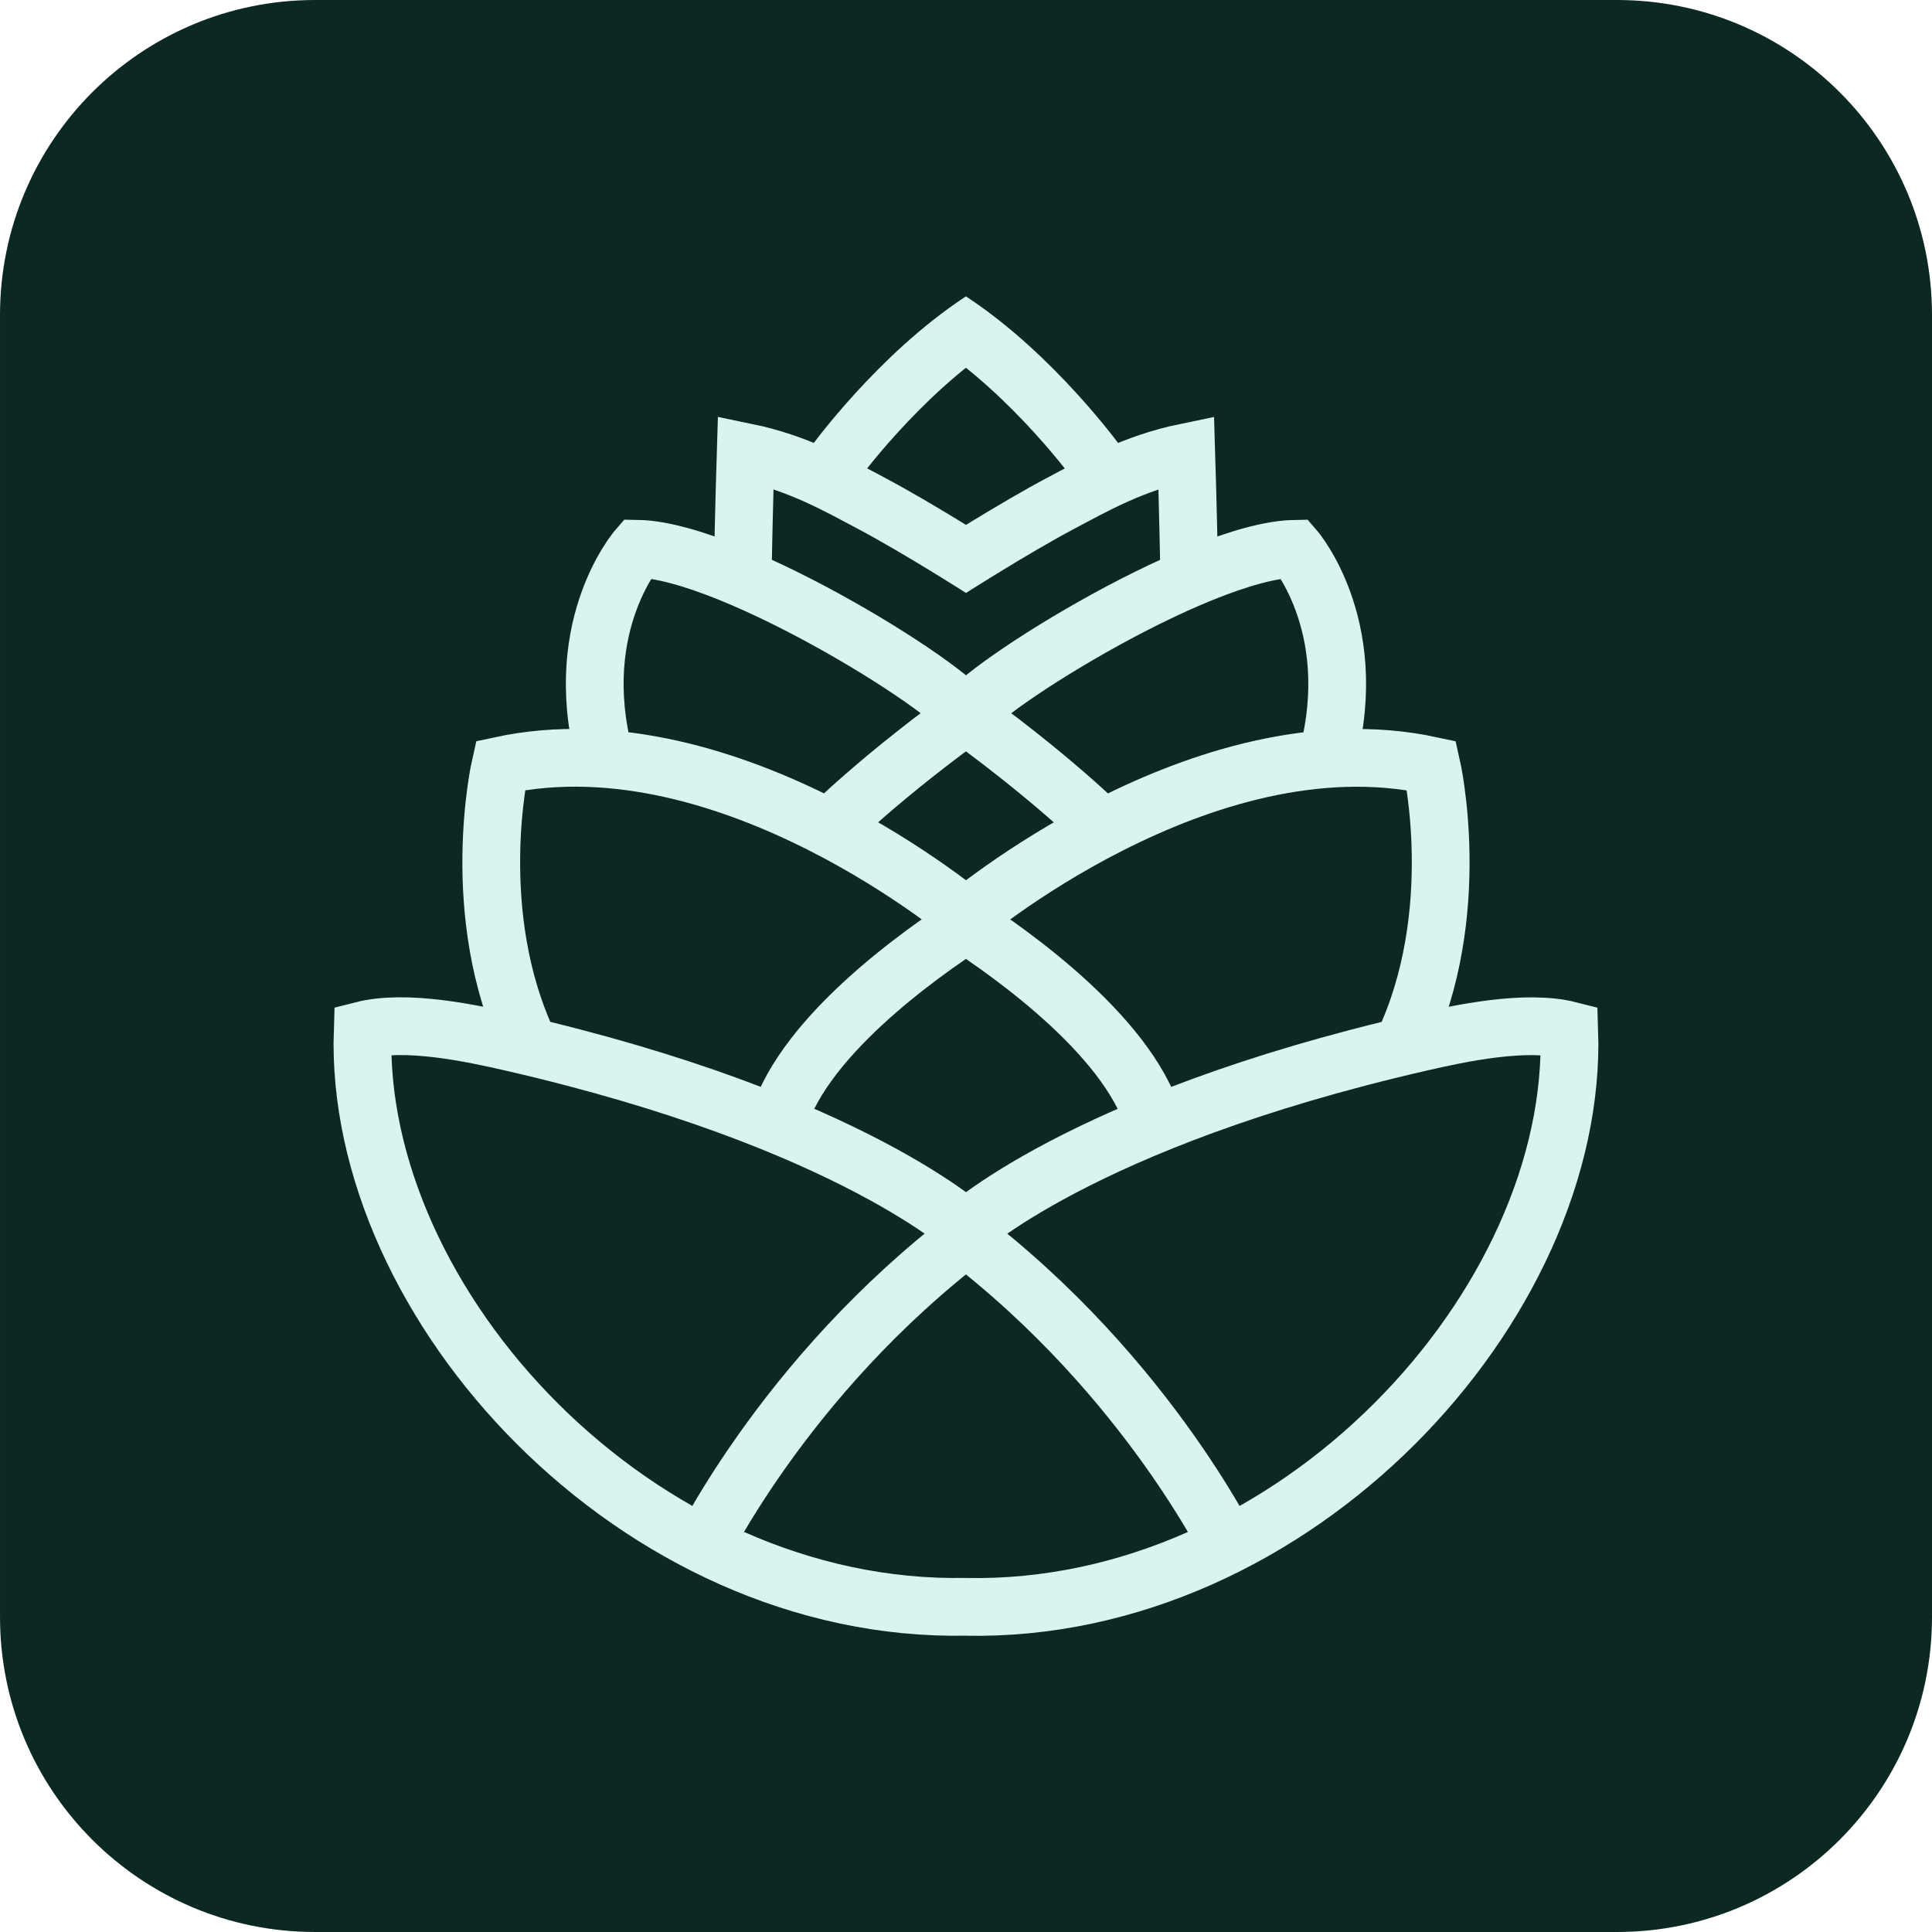
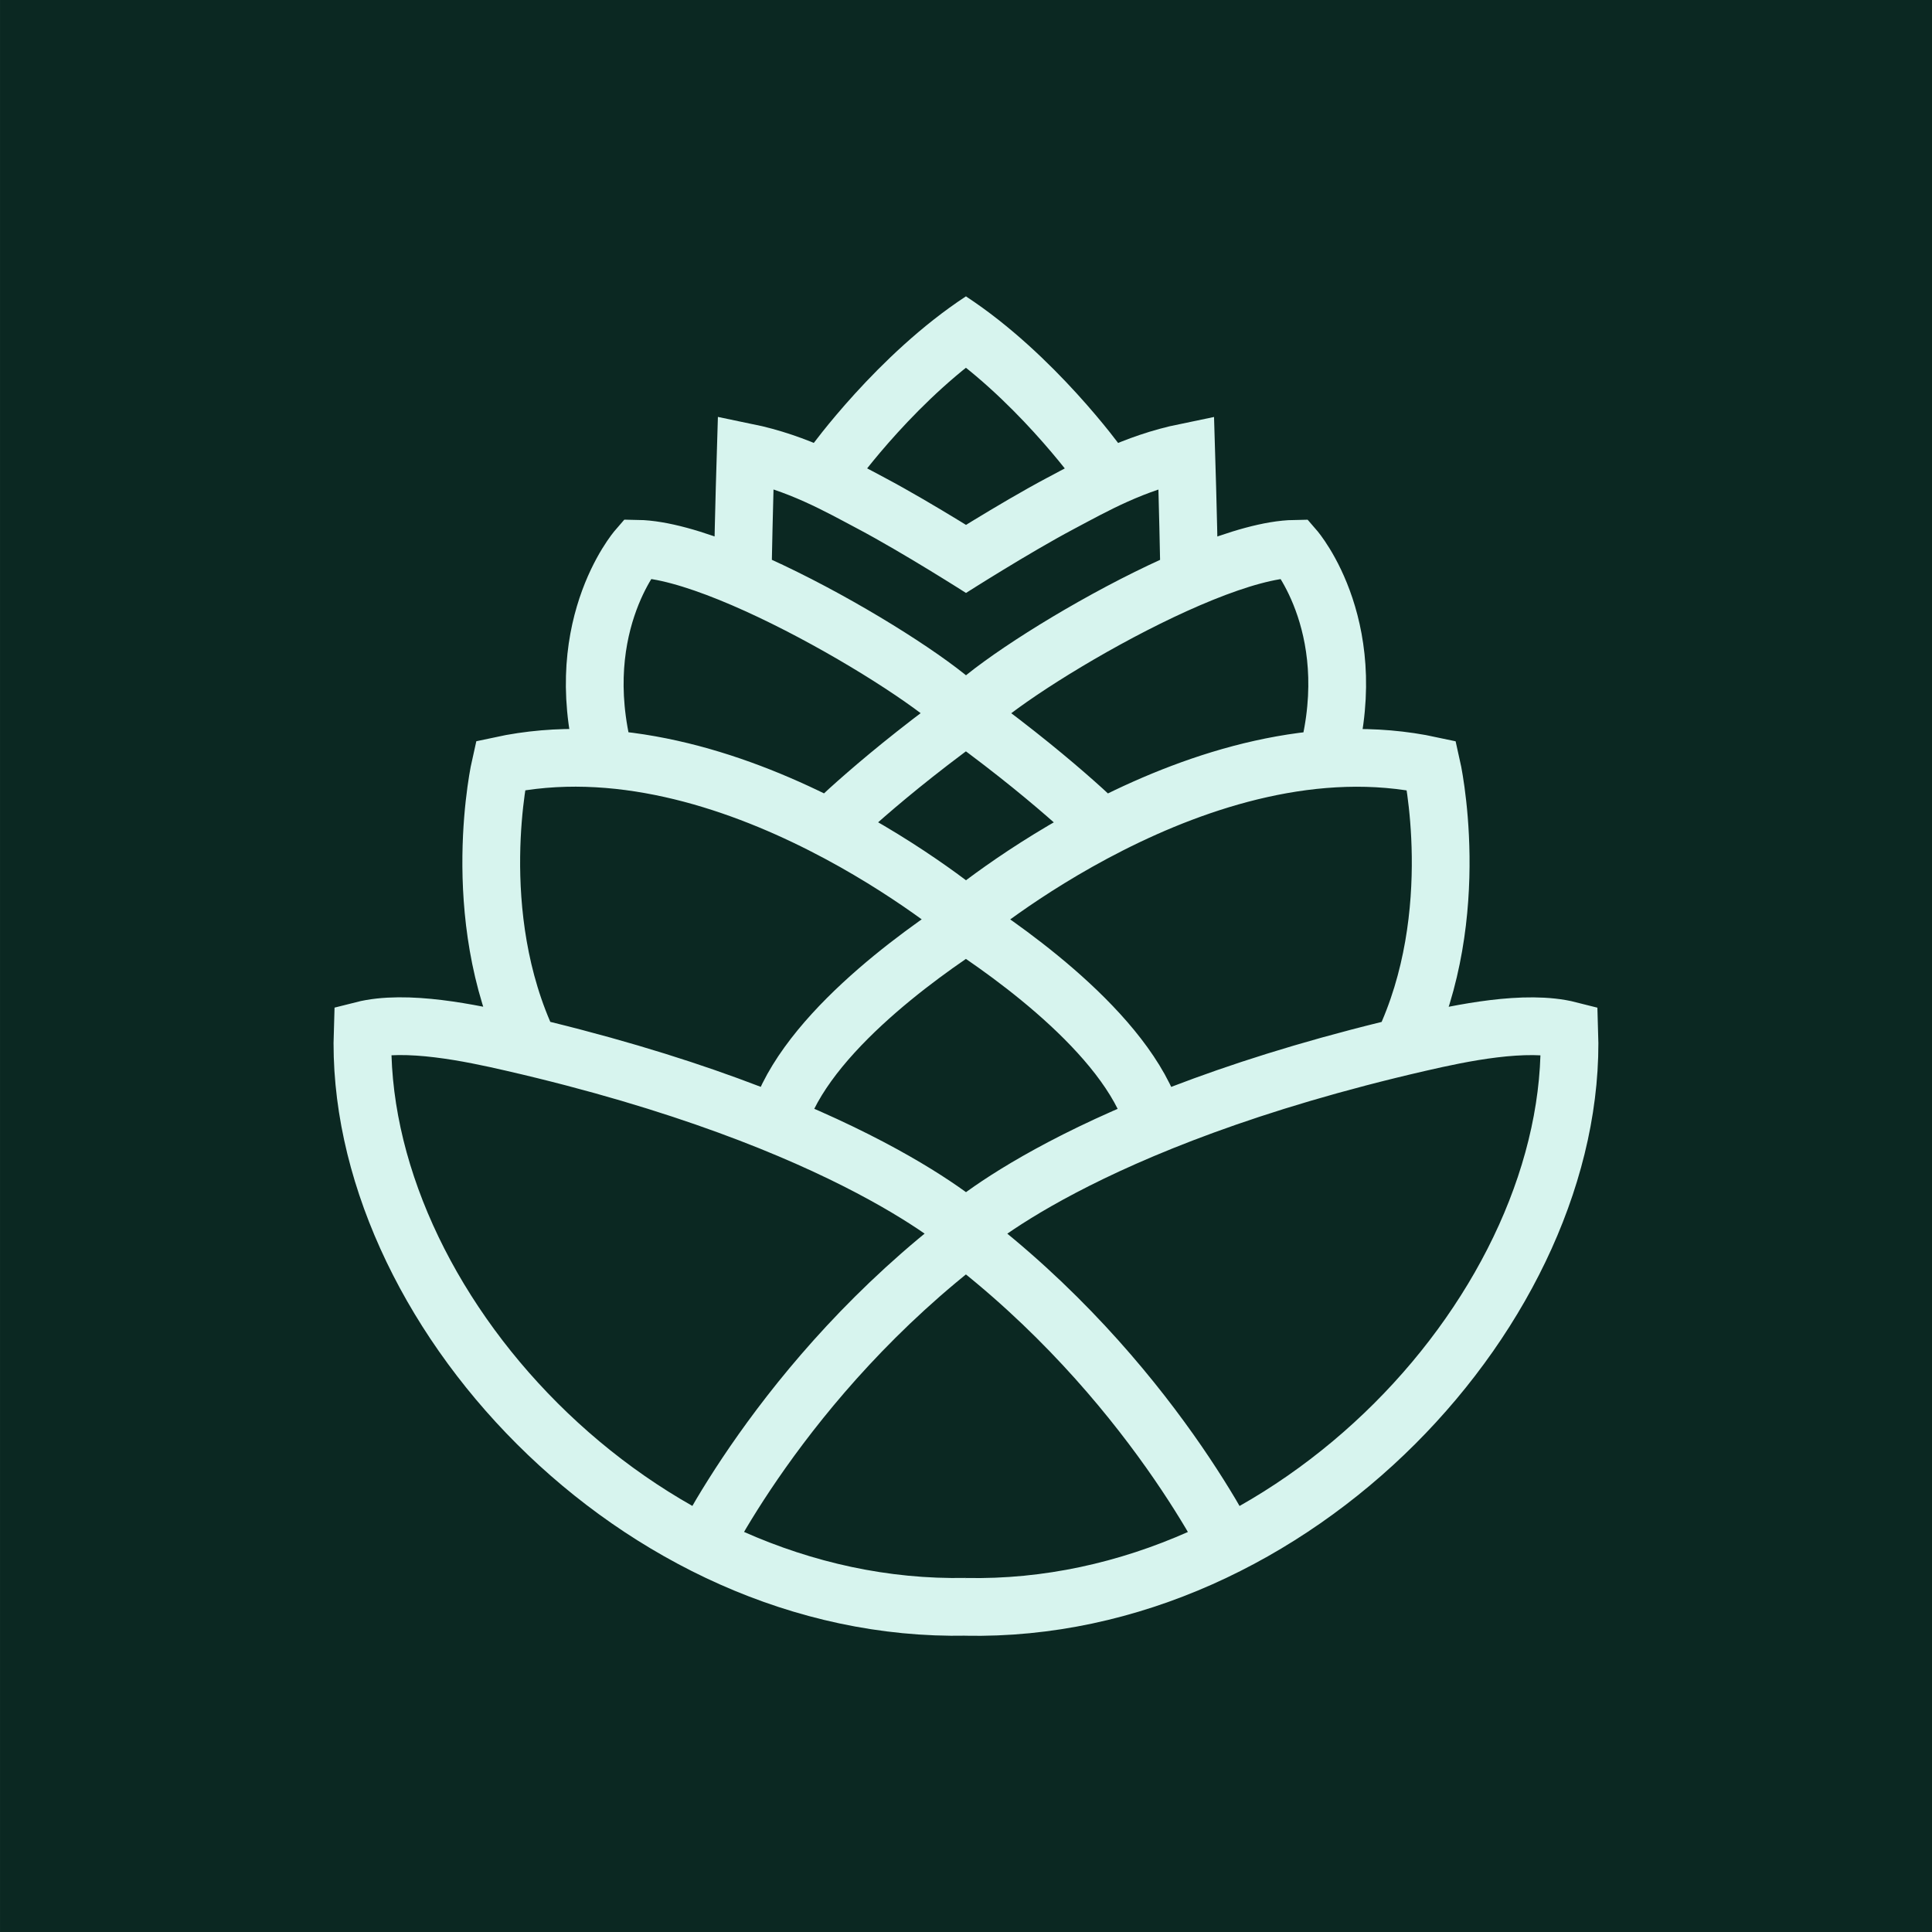
<svg xmlns="http://www.w3.org/2000/svg" width="400.0px" height="400.0px" viewBox="0 0 400.0 400.0" version="1.1" id="SVGRoot">
  <defs id="defs452">
    </defs>
  <g id="layer1">
    <g id="g5300" transform="matrix(11.93596,0,0,11.93596,-211.8273,-1003.393)">
      <g id="g1828" transform="translate(-36.73984,43.13877)">
-         <rect style="fill:#0b2822;stroke-width:0.261" id="rect1214" width="33.512" height="33.512" x="54.487" y="40.926" ry="5.464" rx="5.464" />
+         <rect style="fill:#0b2822;stroke-width:0.261" id="rect1214" width="33.512" height="33.512" x="54.487" y="40.926" />
      </g>
      <path id="path1120-5-5-2-3-1" style="font-variation-settings:normal;vector-effect:none;fill:none;fill-opacity:1;stroke:#d7f4ee;stroke-width:0.993;stroke-linecap:butt;stroke-linejoin:miter;stroke-miterlimit:4;stroke-dasharray:none;stroke-dashoffset:0;stroke-opacity:1;stop-color:#000000" d="m 71.34,93.992 c 0.01,-0.014 1.118,-1.548 2.557,-2.49 m -4.918,21.317 c 0,0 1.46,-3.134 4.739,-5.619 m -0.085,6.42 c -5.67,0.116 -10.545,-5.204 -10.383,-9.913 0.747,-0.19 1.866,0.048 2.574,0.211 5.866,1.348 7.894,3.281 7.894,3.281 m 0.173,-11.43 c 0,0 -1.09,-0.696 -1.891,-1.121 -0.576,-0.305 -1.254,-0.695 -2.164,-0.882 0,0 -0.03,0.96 -0.052,2.104 m 3.914,2.535 c -0.048,-0.424 -4.06,-2.948 -5.726,-2.977 0,0 -1.227,1.415 -0.503,3.791 m 3.75,1.065 c 0,0 0.934,-0.95 2.679,-2.187 m -0.189,3.729 c 0,0 -4.136,-3.525 -8.091,-2.67 0,0 -0.582,2.548 0.495,4.807 m 4.244,1.451 c 0.353,-1.528 2.476,-3.021 3.352,-3.588 m 2.198,-7.833 c -0.01,-0.014 -1.118,-1.548 -2.557,-2.49 m 4.918,21.317 c 0,0 -1.46,-3.134 -4.739,-5.619 m 0.085,6.42 c 5.67,0.116 10.545,-5.204 10.383,-9.913 -0.747,-0.19 -1.866,0.048 -2.574,0.211 -5.866,1.348 -7.894,3.281 -7.894,3.281 m -0.173,-11.43 c 0,0 1.09,-0.696 1.891,-1.121 0.576,-0.305 1.254,-0.695 2.164,-0.882 0,0 0.03,0.96 0.052,2.104 m -3.914,2.535 c 0.048,-0.424 4.06,-2.948 5.726,-2.977 0,0 1.227,1.415 0.503,3.791 m -3.75,1.065 c 0,0 -0.934,-0.95 -2.679,-2.187 m 0.189,3.729 c 0,0 4.136,-3.525 8.091,-2.67 0,0 0.582,2.548 -0.495,4.807 m -4.244,1.451 c -0.353,-1.528 -2.476,-3.021 -3.352,-3.588" transform="matrix(1.008813,0,0,1.008813,-39.76982,-2.685473)" />
    </g>
  </g>
</svg>
